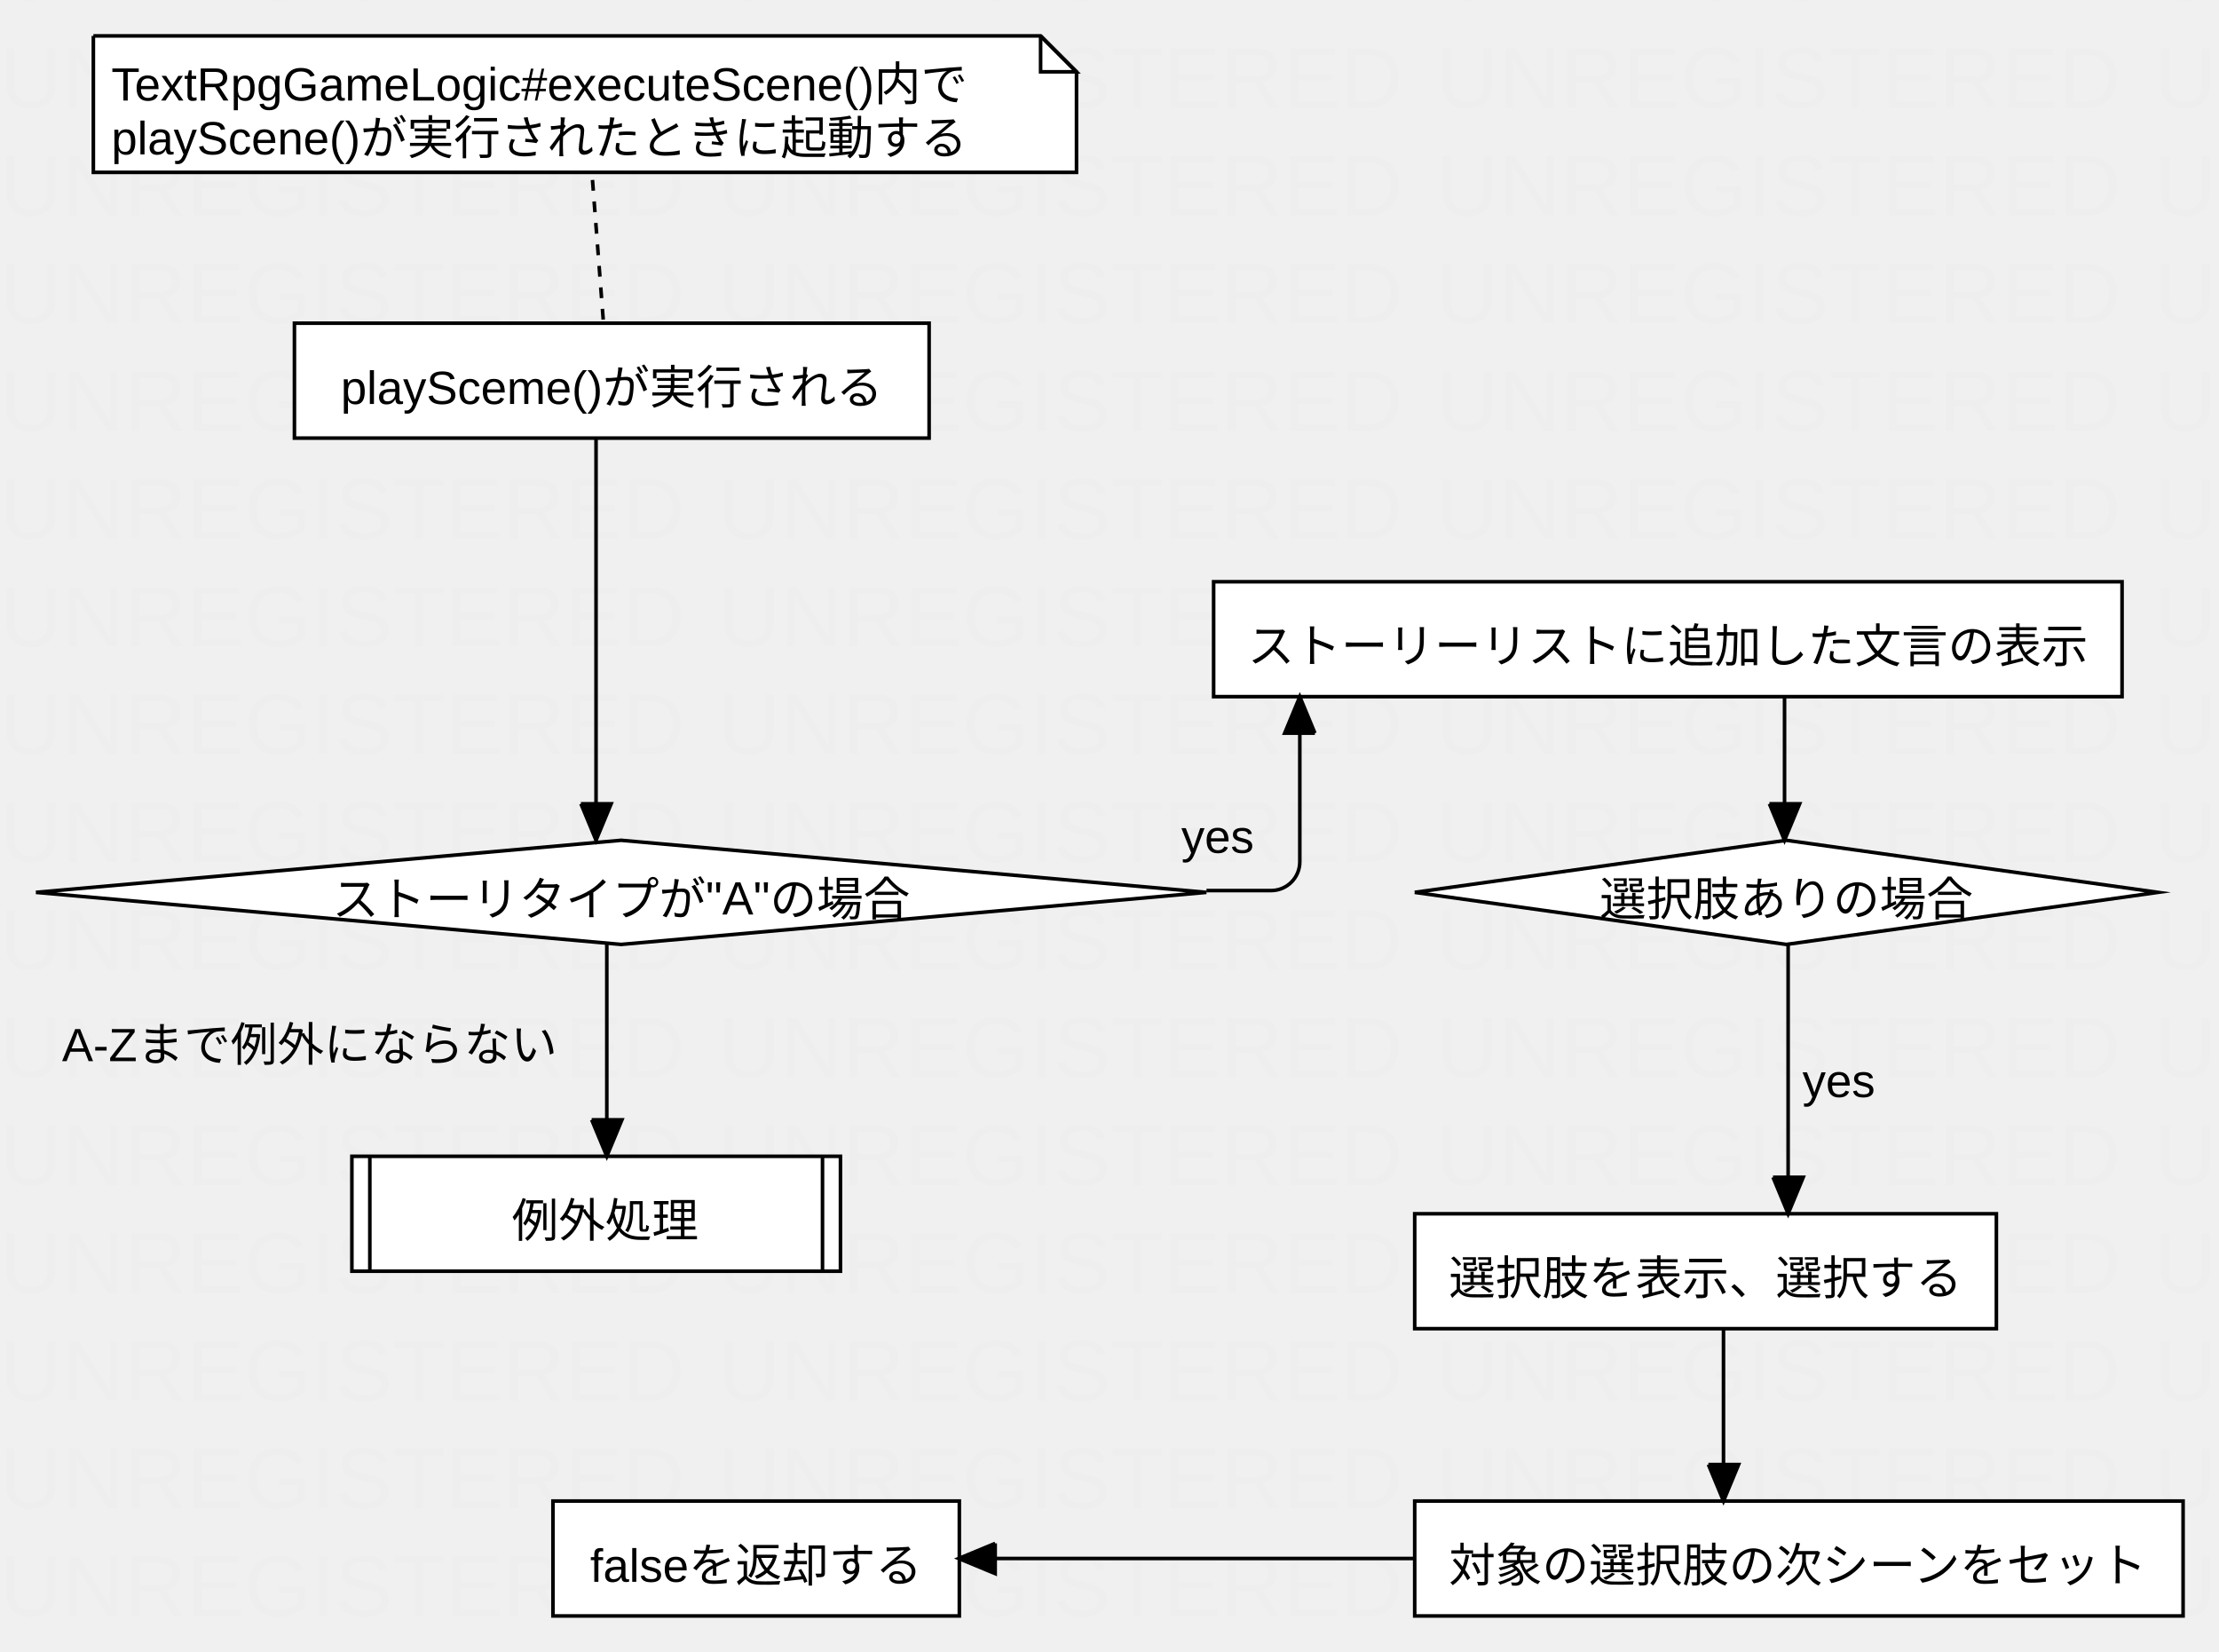
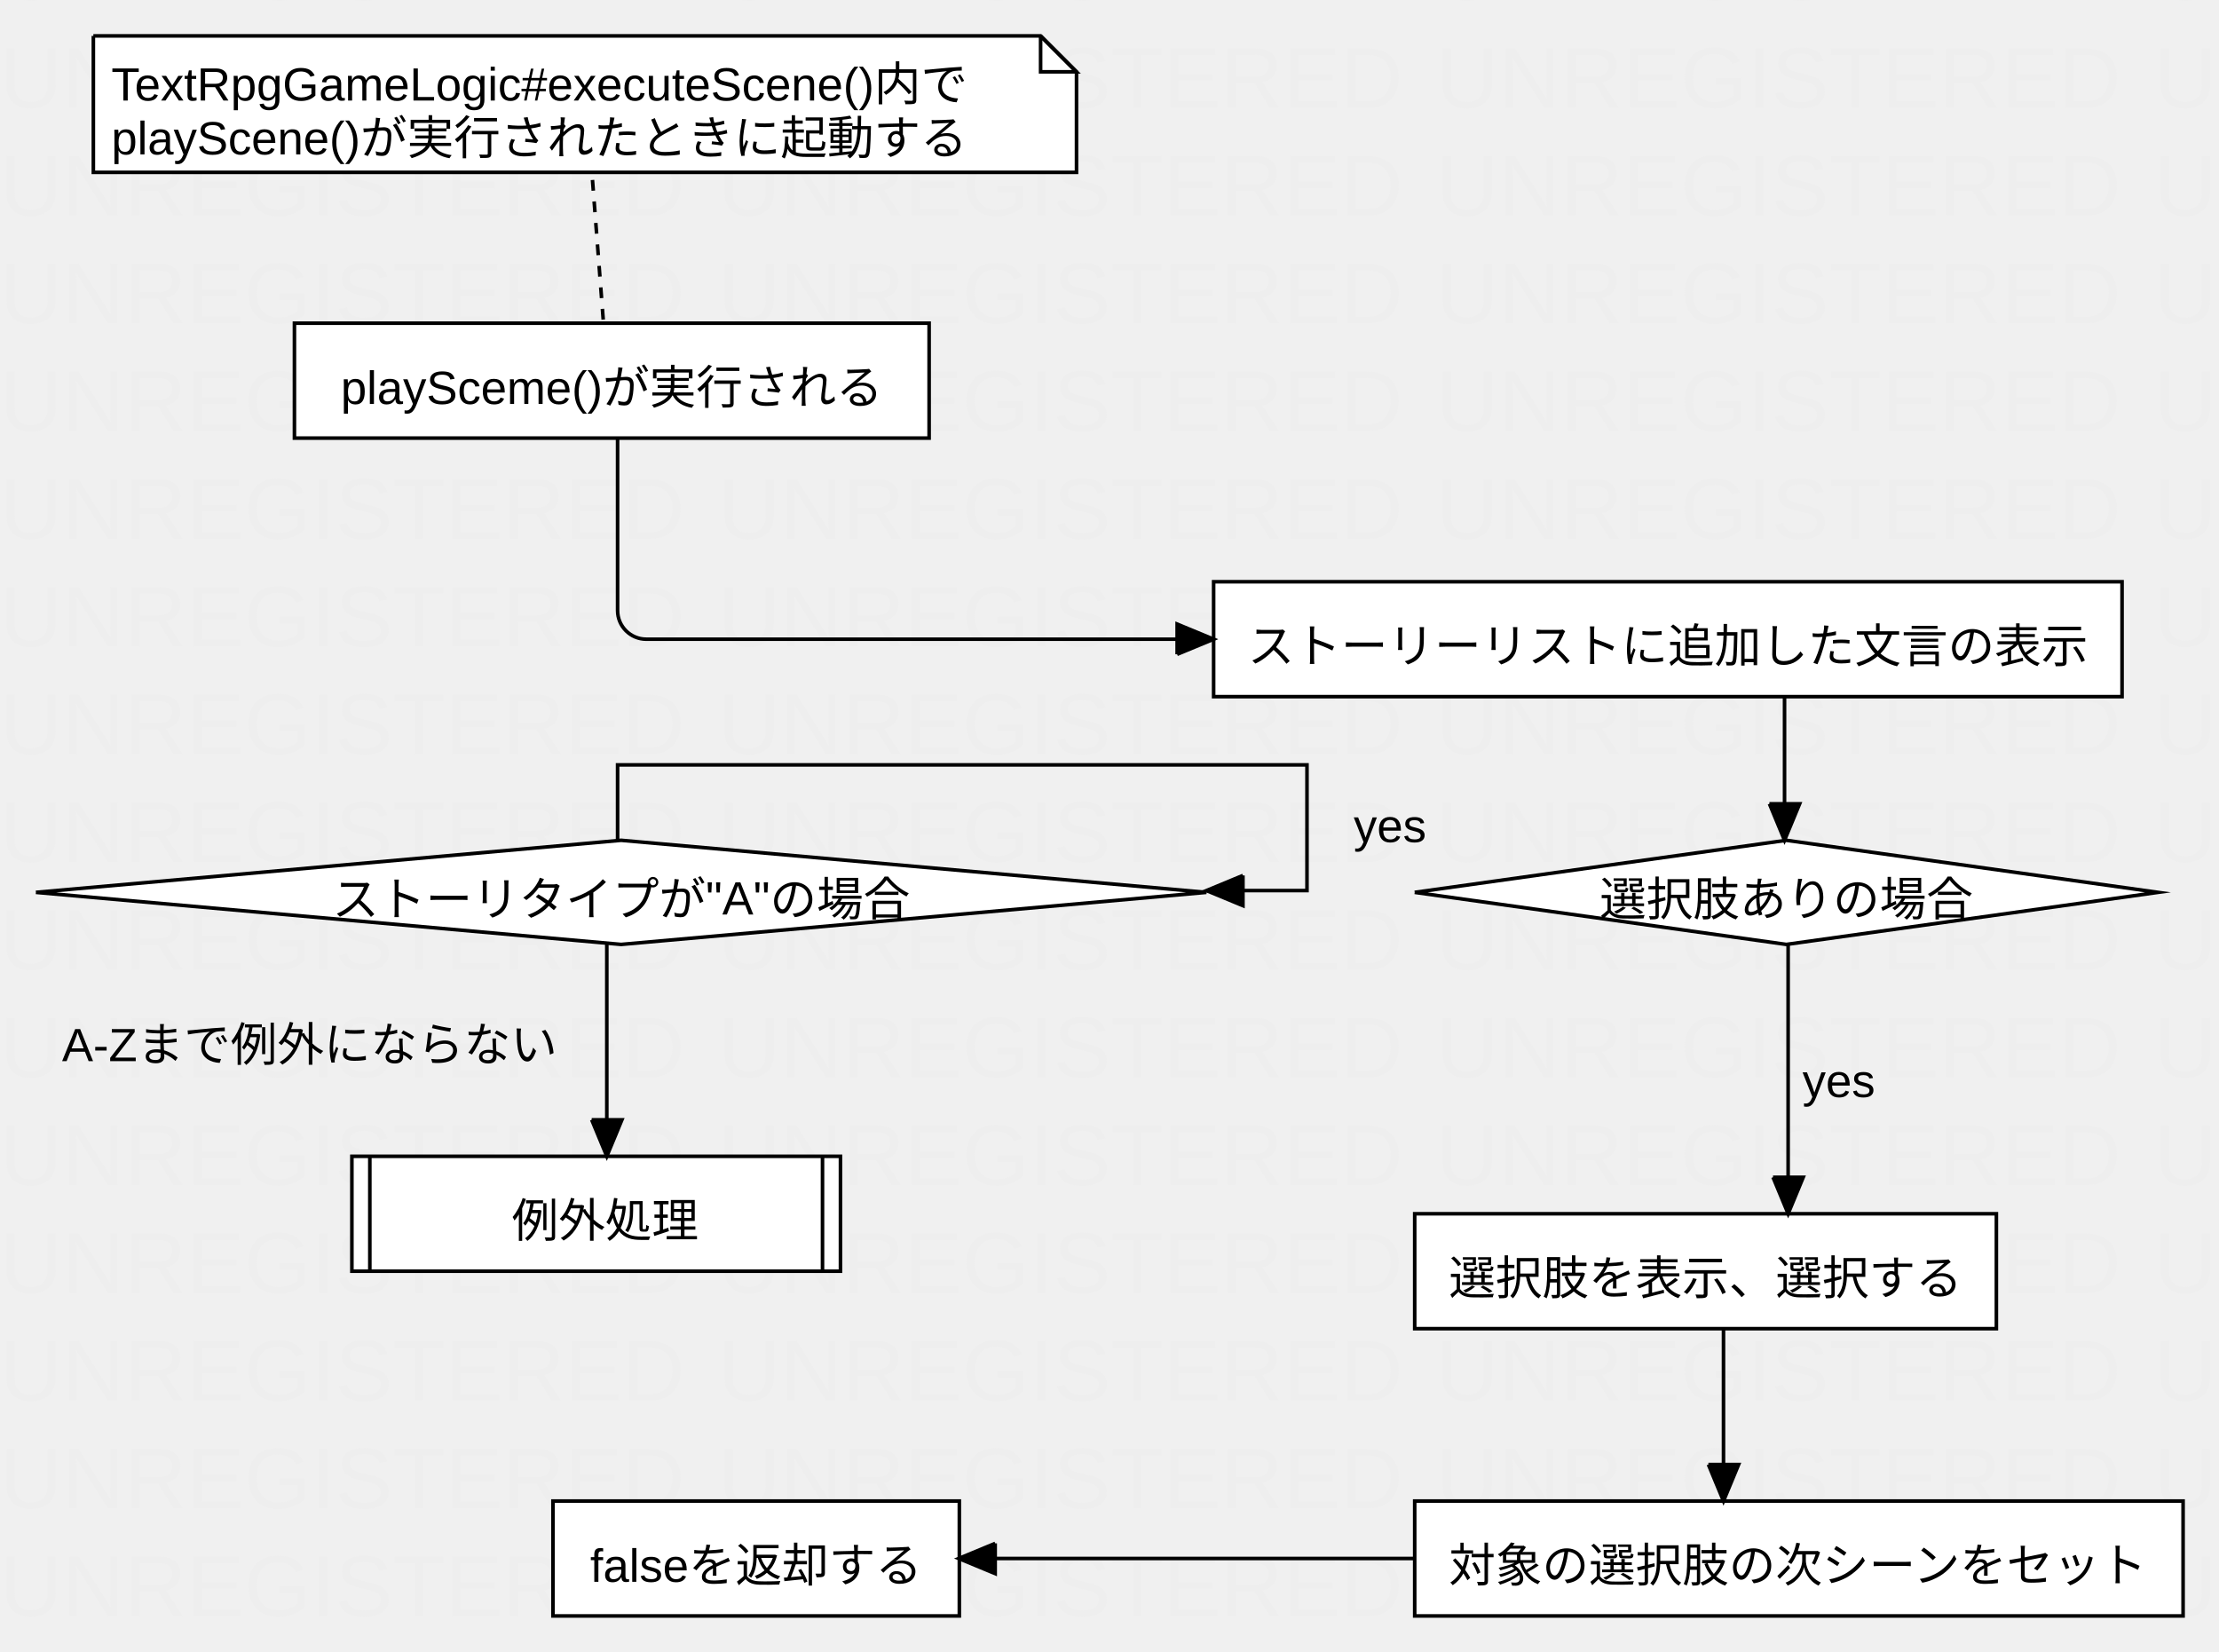
<svg xmlns="http://www.w3.org/2000/svg" version="1.1" width="618" height="460">
  <defs />
  <g>
    <text fill="#eeeeee" stroke="none" font-family="Arial" font-size="24px" font-style="normal" font-weight="normal" text-decoration="none" x="0" y="0">UNREGISTERED</text>
    <text fill="#eeeeee" stroke="none" font-family="Arial" font-size="24px" font-style="normal" font-weight="normal" text-decoration="none" x="0" y="30">UNREGISTERED</text>
    <text fill="#eeeeee" stroke="none" font-family="Arial" font-size="24px" font-style="normal" font-weight="normal" text-decoration="none" x="0" y="60">UNREGISTERED</text>
    <text fill="#eeeeee" stroke="none" font-family="Arial" font-size="24px" font-style="normal" font-weight="normal" text-decoration="none" x="0" y="90">UNREGISTERED</text>
    <text fill="#eeeeee" stroke="none" font-family="Arial" font-size="24px" font-style="normal" font-weight="normal" text-decoration="none" x="0" y="120">UNREGISTERED</text>
    <text fill="#eeeeee" stroke="none" font-family="Arial" font-size="24px" font-style="normal" font-weight="normal" text-decoration="none" x="0" y="150">UNREGISTERED</text>
    <text fill="#eeeeee" stroke="none" font-family="Arial" font-size="24px" font-style="normal" font-weight="normal" text-decoration="none" x="0" y="180">UNREGISTERED</text>
    <text fill="#eeeeee" stroke="none" font-family="Arial" font-size="24px" font-style="normal" font-weight="normal" text-decoration="none" x="0" y="210">UNREGISTERED</text>
    <text fill="#eeeeee" stroke="none" font-family="Arial" font-size="24px" font-style="normal" font-weight="normal" text-decoration="none" x="0" y="240">UNREGISTERED</text>
    <text fill="#eeeeee" stroke="none" font-family="Arial" font-size="24px" font-style="normal" font-weight="normal" text-decoration="none" x="0" y="270">UNREGISTERED</text>
    <text fill="#eeeeee" stroke="none" font-family="Arial" font-size="24px" font-style="normal" font-weight="normal" text-decoration="none" x="0" y="300">UNREGISTERED</text>
    <text fill="#eeeeee" stroke="none" font-family="Arial" font-size="24px" font-style="normal" font-weight="normal" text-decoration="none" x="0" y="330">UNREGISTERED</text>
    <text fill="#eeeeee" stroke="none" font-family="Arial" font-size="24px" font-style="normal" font-weight="normal" text-decoration="none" x="0" y="360">UNREGISTERED</text>
    <text fill="#eeeeee" stroke="none" font-family="Arial" font-size="24px" font-style="normal" font-weight="normal" text-decoration="none" x="0" y="390">UNREGISTERED</text>
    <text fill="#eeeeee" stroke="none" font-family="Arial" font-size="24px" font-style="normal" font-weight="normal" text-decoration="none" x="0" y="420">UNREGISTERED</text>
    <text fill="#eeeeee" stroke="none" font-family="Arial" font-size="24px" font-style="normal" font-weight="normal" text-decoration="none" x="0" y="450">UNREGISTERED</text>
    <text fill="#eeeeee" stroke="none" font-family="Arial" font-size="24px" font-style="normal" font-weight="normal" text-decoration="none" x="200" y="0">UNREGISTERED</text>
    <text fill="#eeeeee" stroke="none" font-family="Arial" font-size="24px" font-style="normal" font-weight="normal" text-decoration="none" x="200" y="30">UNREGISTERED</text>
    <text fill="#eeeeee" stroke="none" font-family="Arial" font-size="24px" font-style="normal" font-weight="normal" text-decoration="none" x="200" y="60">UNREGISTERED</text>
    <text fill="#eeeeee" stroke="none" font-family="Arial" font-size="24px" font-style="normal" font-weight="normal" text-decoration="none" x="200" y="90">UNREGISTERED</text>
    <text fill="#eeeeee" stroke="none" font-family="Arial" font-size="24px" font-style="normal" font-weight="normal" text-decoration="none" x="200" y="120">UNREGISTERED</text>
    <text fill="#eeeeee" stroke="none" font-family="Arial" font-size="24px" font-style="normal" font-weight="normal" text-decoration="none" x="200" y="150">UNREGISTERED</text>
    <text fill="#eeeeee" stroke="none" font-family="Arial" font-size="24px" font-style="normal" font-weight="normal" text-decoration="none" x="200" y="180">UNREGISTERED</text>
    <text fill="#eeeeee" stroke="none" font-family="Arial" font-size="24px" font-style="normal" font-weight="normal" text-decoration="none" x="200" y="210">UNREGISTERED</text>
    <text fill="#eeeeee" stroke="none" font-family="Arial" font-size="24px" font-style="normal" font-weight="normal" text-decoration="none" x="200" y="240">UNREGISTERED</text>
    <text fill="#eeeeee" stroke="none" font-family="Arial" font-size="24px" font-style="normal" font-weight="normal" text-decoration="none" x="200" y="270">UNREGISTERED</text>
    <text fill="#eeeeee" stroke="none" font-family="Arial" font-size="24px" font-style="normal" font-weight="normal" text-decoration="none" x="200" y="300">UNREGISTERED</text>
    <text fill="#eeeeee" stroke="none" font-family="Arial" font-size="24px" font-style="normal" font-weight="normal" text-decoration="none" x="200" y="330">UNREGISTERED</text>
    <text fill="#eeeeee" stroke="none" font-family="Arial" font-size="24px" font-style="normal" font-weight="normal" text-decoration="none" x="200" y="360">UNREGISTERED</text>
    <text fill="#eeeeee" stroke="none" font-family="Arial" font-size="24px" font-style="normal" font-weight="normal" text-decoration="none" x="200" y="390">UNREGISTERED</text>
    <text fill="#eeeeee" stroke="none" font-family="Arial" font-size="24px" font-style="normal" font-weight="normal" text-decoration="none" x="200" y="420">UNREGISTERED</text>
    <text fill="#eeeeee" stroke="none" font-family="Arial" font-size="24px" font-style="normal" font-weight="normal" text-decoration="none" x="200" y="450">UNREGISTERED</text>
    <text fill="#eeeeee" stroke="none" font-family="Arial" font-size="24px" font-style="normal" font-weight="normal" text-decoration="none" x="400" y="0">UNREGISTERED</text>
    <text fill="#eeeeee" stroke="none" font-family="Arial" font-size="24px" font-style="normal" font-weight="normal" text-decoration="none" x="400" y="30">UNREGISTERED</text>
    <text fill="#eeeeee" stroke="none" font-family="Arial" font-size="24px" font-style="normal" font-weight="normal" text-decoration="none" x="400" y="60">UNREGISTERED</text>
    <text fill="#eeeeee" stroke="none" font-family="Arial" font-size="24px" font-style="normal" font-weight="normal" text-decoration="none" x="400" y="90">UNREGISTERED</text>
    <text fill="#eeeeee" stroke="none" font-family="Arial" font-size="24px" font-style="normal" font-weight="normal" text-decoration="none" x="400" y="120">UNREGISTERED</text>
    <text fill="#eeeeee" stroke="none" font-family="Arial" font-size="24px" font-style="normal" font-weight="normal" text-decoration="none" x="400" y="150">UNREGISTERED</text>
    <text fill="#eeeeee" stroke="none" font-family="Arial" font-size="24px" font-style="normal" font-weight="normal" text-decoration="none" x="400" y="180">UNREGISTERED</text>
    <text fill="#eeeeee" stroke="none" font-family="Arial" font-size="24px" font-style="normal" font-weight="normal" text-decoration="none" x="400" y="210">UNREGISTERED</text>
    <text fill="#eeeeee" stroke="none" font-family="Arial" font-size="24px" font-style="normal" font-weight="normal" text-decoration="none" x="400" y="240">UNREGISTERED</text>
    <text fill="#eeeeee" stroke="none" font-family="Arial" font-size="24px" font-style="normal" font-weight="normal" text-decoration="none" x="400" y="270">UNREGISTERED</text>
    <text fill="#eeeeee" stroke="none" font-family="Arial" font-size="24px" font-style="normal" font-weight="normal" text-decoration="none" x="400" y="300">UNREGISTERED</text>
    <text fill="#eeeeee" stroke="none" font-family="Arial" font-size="24px" font-style="normal" font-weight="normal" text-decoration="none" x="400" y="330">UNREGISTERED</text>
    <text fill="#eeeeee" stroke="none" font-family="Arial" font-size="24px" font-style="normal" font-weight="normal" text-decoration="none" x="400" y="360">UNREGISTERED</text>
    <text fill="#eeeeee" stroke="none" font-family="Arial" font-size="24px" font-style="normal" font-weight="normal" text-decoration="none" x="400" y="390">UNREGISTERED</text>
    <text fill="#eeeeee" stroke="none" font-family="Arial" font-size="24px" font-style="normal" font-weight="normal" text-decoration="none" x="400" y="420">UNREGISTERED</text>
    <text fill="#eeeeee" stroke="none" font-family="Arial" font-size="24px" font-style="normal" font-weight="normal" text-decoration="none" x="400" y="450">UNREGISTERED</text>
    <text fill="#eeeeee" stroke="none" font-family="Arial" font-size="24px" font-style="normal" font-weight="normal" text-decoration="none" x="600" y="0">UNREGISTERED</text>
    <text fill="#eeeeee" stroke="none" font-family="Arial" font-size="24px" font-style="normal" font-weight="normal" text-decoration="none" x="600" y="30">UNREGISTERED</text>
    <text fill="#eeeeee" stroke="none" font-family="Arial" font-size="24px" font-style="normal" font-weight="normal" text-decoration="none" x="600" y="60">UNREGISTERED</text>
    <text fill="#eeeeee" stroke="none" font-family="Arial" font-size="24px" font-style="normal" font-weight="normal" text-decoration="none" x="600" y="90">UNREGISTERED</text>
    <text fill="#eeeeee" stroke="none" font-family="Arial" font-size="24px" font-style="normal" font-weight="normal" text-decoration="none" x="600" y="120">UNREGISTERED</text>
    <text fill="#eeeeee" stroke="none" font-family="Arial" font-size="24px" font-style="normal" font-weight="normal" text-decoration="none" x="600" y="150">UNREGISTERED</text>
    <text fill="#eeeeee" stroke="none" font-family="Arial" font-size="24px" font-style="normal" font-weight="normal" text-decoration="none" x="600" y="180">UNREGISTERED</text>
    <text fill="#eeeeee" stroke="none" font-family="Arial" font-size="24px" font-style="normal" font-weight="normal" text-decoration="none" x="600" y="210">UNREGISTERED</text>
    <text fill="#eeeeee" stroke="none" font-family="Arial" font-size="24px" font-style="normal" font-weight="normal" text-decoration="none" x="600" y="240">UNREGISTERED</text>
    <text fill="#eeeeee" stroke="none" font-family="Arial" font-size="24px" font-style="normal" font-weight="normal" text-decoration="none" x="600" y="270">UNREGISTERED</text>
    <text fill="#eeeeee" stroke="none" font-family="Arial" font-size="24px" font-style="normal" font-weight="normal" text-decoration="none" x="600" y="300">UNREGISTERED</text>
    <text fill="#eeeeee" stroke="none" font-family="Arial" font-size="24px" font-style="normal" font-weight="normal" text-decoration="none" x="600" y="330">UNREGISTERED</text>
    <text fill="#eeeeee" stroke="none" font-family="Arial" font-size="24px" font-style="normal" font-weight="normal" text-decoration="none" x="600" y="360">UNREGISTERED</text>
    <text fill="#eeeeee" stroke="none" font-family="Arial" font-size="24px" font-style="normal" font-weight="normal" text-decoration="none" x="600" y="390">UNREGISTERED</text>
    <text fill="#eeeeee" stroke="none" font-family="Arial" font-size="24px" font-style="normal" font-weight="normal" text-decoration="none" x="600" y="420">UNREGISTERED</text>
    <text fill="#eeeeee" stroke="none" font-family="Arial" font-size="24px" font-style="normal" font-weight="normal" text-decoration="none" x="600" y="450">UNREGISTERED</text>
    <g transform="translate(-14,2) scale(1,1)">
      <path fill="#ffffff" stroke="none" d="M 40 8 L 303.811 8 L 313.811 18 L 313.811 46 L 40 46 L 40 8" />
    </g>
    <g transform="translate(-14,2) scale(1,1)">
      <path fill="none" stroke="#000000" d="M 40 8 L 303.811 8 L 313.811 18 L 313.811 46 L 40 46 L 40 8 L 40 8" stroke-miterlimit="10" />
    </g>
    <g transform="translate(-14,2) scale(1,1)">
      <path fill="none" stroke="#000000" d="M 303.811 8 L 303.811 18 L 313.811 18 L 303.811 8" stroke-miterlimit="10" />
    </g>
    <g transform="translate(-14,2) scale(1,1)">
      <g>
        <path fill="none" stroke="none" />
        <text fill="#000000" stroke="none" font-family="Arial" font-size="13px" font-style="normal" font-weight="normal" text-decoration="none" x="45" y="26">TextRpgGameLogic#executeScene()内で</text>
      </g>
    </g>
    <g transform="translate(-14,2) scale(1,1)">
      <g>
        <path fill="none" stroke="none" />
        <text fill="#000000" stroke="none" font-family="Arial" font-size="13px" font-style="normal" font-weight="normal" text-decoration="none" x="45" y="41">playScene()が実行されたときに起動する</text>
      </g>
    </g>
    <g transform="translate(-14,2) scale(1,1)">
      <rect fill="#ffffff" stroke="none" x="96" y="88" width="176.765" height="32" />
    </g>
    <g transform="translate(-14,2) scale(1,1)">
      <path fill="none" stroke="#000000" d="M 96 88 L 272.765 88 L 272.765 120 L 96 120 L 96 88 Z Z" stroke-miterlimit="10" />
    </g>
    <g transform="translate(-14,2) scale(1,1)">
      <g>
        <path fill="none" stroke="none" />
        <text fill="#000000" stroke="none" font-family="Arial" font-size="13px" font-style="normal" font-weight="normal" text-decoration="none" x="108.899" y="110.5">playSceme()が実行される</text>
      </g>
    </g>
    <g transform="translate(-14,2) scale(1,1)">
      <path fill="none" stroke="#000000" d="M 182 87 L 179 48" stroke-miterlimit="10" stroke-dasharray="3" />
    </g>
    <g transform="translate(-14,2) scale(1,1)">
      <rect fill="#ffffff" stroke="none" x="352" y="160" width="253" height="32" />
    </g>
    <g transform="translate(-14,2) scale(1,1)">
      <path fill="none" stroke="#000000" d="M 352 160 L 605 160 L 605 192 L 352 192 L 352 160 Z Z" stroke-miterlimit="10" />
    </g>
    <g transform="translate(-14,2) scale(1,1)">
      <g>
        <path fill="none" stroke="none" />
        <text fill="#000000" stroke="none" font-family="Arial" font-size="13px" font-style="normal" font-weight="normal" text-decoration="none" x="361.5" y="182.5">ストーリーリストに追加した文言の表示</text>
      </g>
    </g>
    <g transform="translate(-14,2) scale(1,1)">
      <path fill="#ffffff" stroke="none" d="M 408 246.5 L 511.5 232 L 615 246.5 L 511.5 261 L 408 246.5" />
    </g>
    <g transform="translate(-14,2) scale(1,1)">
      <path fill="none" stroke="#000000" d="M 408 246.5 L 511.5 232 L 615 246.5 L 511.5 261 L 408 246.5 L 408 246.5" stroke-miterlimit="10" />
    </g>
    <g transform="translate(-14,2) scale(1,1)">
      <g>
        <path fill="none" stroke="none" />
        <text fill="#000000" stroke="none" font-family="Arial" font-size="13px" font-style="normal" font-weight="normal" text-decoration="none" x="459.5" y="253">選択肢ありの場合</text>
      </g>
    </g>
    <g transform="translate(-14,2) scale(1,1)">
      <rect fill="#ffffff" stroke="none" x="408" y="336" width="162" height="32" />
    </g>
    <g transform="translate(-14,2) scale(1,1)">
      <path fill="none" stroke="#000000" d="M 408 336 L 570 336 L 570 368 L 408 368 L 408 336 Z Z" stroke-miterlimit="10" />
    </g>
    <g transform="translate(-14,2) scale(1,1)">
      <g>
        <path fill="none" stroke="none" />
        <text fill="#000000" stroke="none" font-family="Arial" font-size="13px" font-style="normal" font-weight="normal" text-decoration="none" x="417.5" y="358.5">選択肢を表示、選択する</text>
      </g>
    </g>
    <g transform="translate(-14,2) scale(1,1)">
      <rect fill="#ffffff" stroke="none" x="408" y="416" width="214" height="32" />
    </g>
    <g transform="translate(-14,2) scale(1,1)">
      <path fill="none" stroke="#000000" d="M 408 416 L 622 416 L 622 448 L 408 448 L 408 416 Z Z" stroke-miterlimit="10" />
    </g>
    <g transform="translate(-14,2) scale(1,1)">
      <g>
        <path fill="none" stroke="none" />
        <text fill="#000000" stroke="none" font-family="Arial" font-size="13px" font-style="normal" font-weight="normal" text-decoration="none" x="417.5" y="438.5">対象の選択肢の次シーンをセット</text>
      </g>
    </g>
    <g transform="translate(-14,2) scale(1,1)">
-       <path fill="none" stroke="#000000" d="M 350 246 L 368 246 M 368 246 A 8 8 0 0 0 376 238 L 376 192" stroke-miterlimit="10" />
-     </g>
-     <g transform="translate(-14,2) scale(1,1)">
-       <path fill="#000000" stroke="none" d="M 380.21 202.163 L 376 192 L 371.79 202.163" />
-     </g>
-     <g transform="translate(-14,2) scale(1,1)">
-       <path fill="none" stroke="#000000" d="M 380.21 202.163 L 376 192 L 371.79 202.163 L 380.21 202.163" stroke-miterlimit="10" />
-     </g>
-     <g transform="translate(-14,2) scale(1,1)">
-       <g>
-         <path fill="none" stroke="none" />
-         <text fill="#000000" stroke="none" font-family="Arial" font-size="13px" font-style="normal" font-weight="normal" text-decoration="none" x="343.001" y="235.5">yes</text>
+       <path fill="none" stroke="#000000" d="M 186 232 L 186 211 L 378 211 L 378 246 L 350 246" stroke-miterlimit="10" />
+     </g>
+     <g transform="translate(-14,2) scale(1,1)">
+       <path fill="#000000" stroke="none" d="M 360.163 241.79 L 350 246 L 360.163 250.21" />
+     </g>
+     <g transform="translate(-14,2) scale(1,1)">
+       <path fill="none" stroke="#000000" d="M 360.163 241.79 L 350 246 L 360.163 250.21 L 360.163 241.79" stroke-miterlimit="10" />
+     </g>
+     <g transform="translate(-14,2) scale(1,1)">
+       <g>
+         <path fill="none" stroke="none" />
+         <text fill="#000000" stroke="none" font-family="Arial" font-size="13px" font-style="normal" font-weight="normal" text-decoration="none" x="391.001" y="232.5">yes</text>
      </g>
    </g>
    <g transform="translate(-14,2) scale(1,1)">
      <path fill="none" stroke="#000000" d="M 512 261 L 512 336" stroke-miterlimit="10" />
    </g>
    <g transform="translate(-14,2) scale(1,1)">
      <path fill="#000000" stroke="none" d="M 507.79 325.837 L 512 336 L 516.21 325.837" />
    </g>
    <g transform="translate(-14,2) scale(1,1)">
      <path fill="none" stroke="#000000" d="M 507.79 325.837 L 512 336 L 516.21 325.837 L 507.79 325.837" stroke-miterlimit="10" />
    </g>
    <g transform="translate(-14,2) scale(1,1)">
      <g>
        <path fill="none" stroke="none" />
        <text fill="#000000" stroke="none" font-family="Arial" font-size="13px" font-style="normal" font-weight="normal" text-decoration="none" x="516.001" y="303.5">yes</text>
      </g>
    </g>
    <g transform="translate(-14,2) scale(1,1)">
      <path fill="none" stroke="#000000" d="M 494 368 L 494 416" stroke-miterlimit="10" />
    </g>
    <g transform="translate(-14,2) scale(1,1)">
      <path fill="#000000" stroke="none" d="M 489.79 405.837 L 494 416 L 498.21 405.837" />
    </g>
    <g transform="translate(-14,2) scale(1,1)">
      <path fill="none" stroke="#000000" d="M 489.79 405.837 L 494 416 L 498.21 405.837 L 489.79 405.837" stroke-miterlimit="10" />
    </g>
    <g transform="translate(-14,2) scale(1,1)">
      <path fill="#ffffff" stroke="none" d="M 24 246.5 L 186.99 232 L 349.98 246.5 L 186.99 261 L 24 246.5" />
    </g>
    <g transform="translate(-14,2) scale(1,1)">
      <path fill="none" stroke="#000000" d="M 24 246.5 L 186.99 232 L 349.98 246.5 L 186.99 261 L 24 246.5 L 24 246.5" stroke-miterlimit="10" />
    </g>
    <g transform="translate(-14,2) scale(1,1)">
      <g>
        <path fill="none" stroke="none" />
        <text fill="#000000" stroke="none" font-family="Arial" font-size="13px" font-style="normal" font-weight="normal" text-decoration="none" x="106.54" y="253">ストーリタイプが"A"の場合</text>
      </g>
    </g>
    <g transform="translate(-14,2) scale(1,1)">
      <rect fill="#ffffff" stroke="none" x="112" y="320" width="136.07" height="32" />
    </g>
    <g transform="translate(-14,2) scale(1,1)">
      <path fill="none" stroke="#000000" d="M 112 320 L 248.07 320 L 248.07 352 L 112 352 L 112 320 Z Z" stroke-miterlimit="10" />
    </g>
    <g transform="translate(-14,2) scale(1,1)">
      <path fill="none" stroke="#000000" d="M 117 320 L 117 352" stroke-miterlimit="10" />
    </g>
    <g transform="translate(-14,2) scale(1,1)">
      <path fill="none" stroke="#000000" d="M 243.07 320 L 243.07 352" stroke-miterlimit="10" />
    </g>
    <g transform="translate(-14,2) scale(1,1)">
      <g>
        <path fill="none" stroke="none" />
        <text fill="#000000" stroke="none" font-family="Arial" font-size="13px" font-style="normal" font-weight="normal" text-decoration="none" x="156.535" y="342.5">例外処理</text>
      </g>
    </g>
    <g transform="translate(-14,2) scale(1,1)">
      <path fill="none" stroke="#000000" d="M 183 261 L 183 320" stroke-miterlimit="10" />
    </g>
    <g transform="translate(-14,2) scale(1,1)">
      <path fill="#000000" stroke="none" d="M 178.79 309.837 L 183 320 L 187.21 309.837" />
    </g>
    <g transform="translate(-14,2) scale(1,1)">
      <path fill="none" stroke="#000000" d="M 178.79 309.837 L 183 320 L 187.21 309.837 L 178.79 309.837" stroke-miterlimit="10" />
    </g>
    <g transform="translate(-14,2) scale(1,1)">
      <g>
        <path fill="none" stroke="none" />
        <text fill="#000000" stroke="none" font-family="Arial" font-size="13px" font-style="normal" font-weight="normal" text-decoration="none" x="31.274" y="293.5">A-Zまで例外にならない</text>
      </g>
    </g>
    <g transform="translate(-14,2) scale(1,1)">
      <path fill="none" stroke="#000000" d="M 511 192 L 511 232" stroke-miterlimit="10" />
    </g>
    <g transform="translate(-14,2) scale(1,1)">
      <path fill="#000000" stroke="none" d="M 506.79 221.837 L 511 232 L 515.21 221.837" />
    </g>
    <g transform="translate(-14,2) scale(1,1)">
      <path fill="none" stroke="#000000" d="M 506.79 221.837 L 511 232 L 515.21 221.837 L 506.79 221.837" stroke-miterlimit="10" />
    </g>
    <g transform="translate(-14,2) scale(1,1)">
-       <path fill="none" stroke="#000000" d="M 180 120 L 180 232" stroke-miterlimit="10" />
-     </g>
-     <g transform="translate(-14,2) scale(1,1)">
-       <path fill="#000000" stroke="none" d="M 175.79 221.837 L 180 232 L 184.21 221.837" />
-     </g>
-     <g transform="translate(-14,2) scale(1,1)">
-       <path fill="none" stroke="#000000" d="M 175.79 221.837 L 180 232 L 184.21 221.837 L 175.79 221.837" stroke-miterlimit="10" />
+       <path fill="none" stroke="#000000" d="M 186 120 L 186 168 M 186 168 A 8 8 0 0 0 194 176 L 352 176" stroke-miterlimit="10" />
+     </g>
+     <g transform="translate(-14,2) scale(1,1)">
+       <path fill="#000000" stroke="none" d="M 341.837 180.21 L 352 176 L 341.837 171.79" />
+     </g>
+     <g transform="translate(-14,2) scale(1,1)">
+       <path fill="none" stroke="#000000" d="M 341.837 180.21 L 352 176 L 341.837 171.79 L 341.837 180.21" stroke-miterlimit="10" />
    </g>
    <g transform="translate(-14,2) scale(1,1)">
      <rect fill="#ffffff" stroke="none" x="168" y="416" width="113.18" height="32" />
    </g>
    <g transform="translate(-14,2) scale(1,1)">
      <path fill="none" stroke="#000000" d="M 168 416 L 281.18 416 L 281.18 448 L 168 448 L 168 416 Z Z" stroke-miterlimit="10" />
    </g>
    <g transform="translate(-14,2) scale(1,1)">
      <g>
        <path fill="none" stroke="none" />
        <text fill="#000000" stroke="none" font-family="Arial" font-size="13px" font-style="normal" font-weight="normal" text-decoration="none" x="178.36" y="438.5">falseを返却する</text>
      </g>
    </g>
    <g transform="translate(-14,2) scale(1,1)">
      <path fill="none" stroke="#000000" d="M 408 432 L 281 432" stroke-miterlimit="10" />
    </g>
    <g transform="translate(-14,2) scale(1,1)">
      <path fill="#000000" stroke="none" d="M 291.163 427.79 L 281 432 L 291.163 436.21" />
    </g>
    <g transform="translate(-14,2) scale(1,1)">
      <path fill="none" stroke="#000000" d="M 291.163 427.79 L 281 432 L 291.163 436.21 L 291.163 427.79" stroke-miterlimit="10" />
    </g>
  </g>
</svg>
